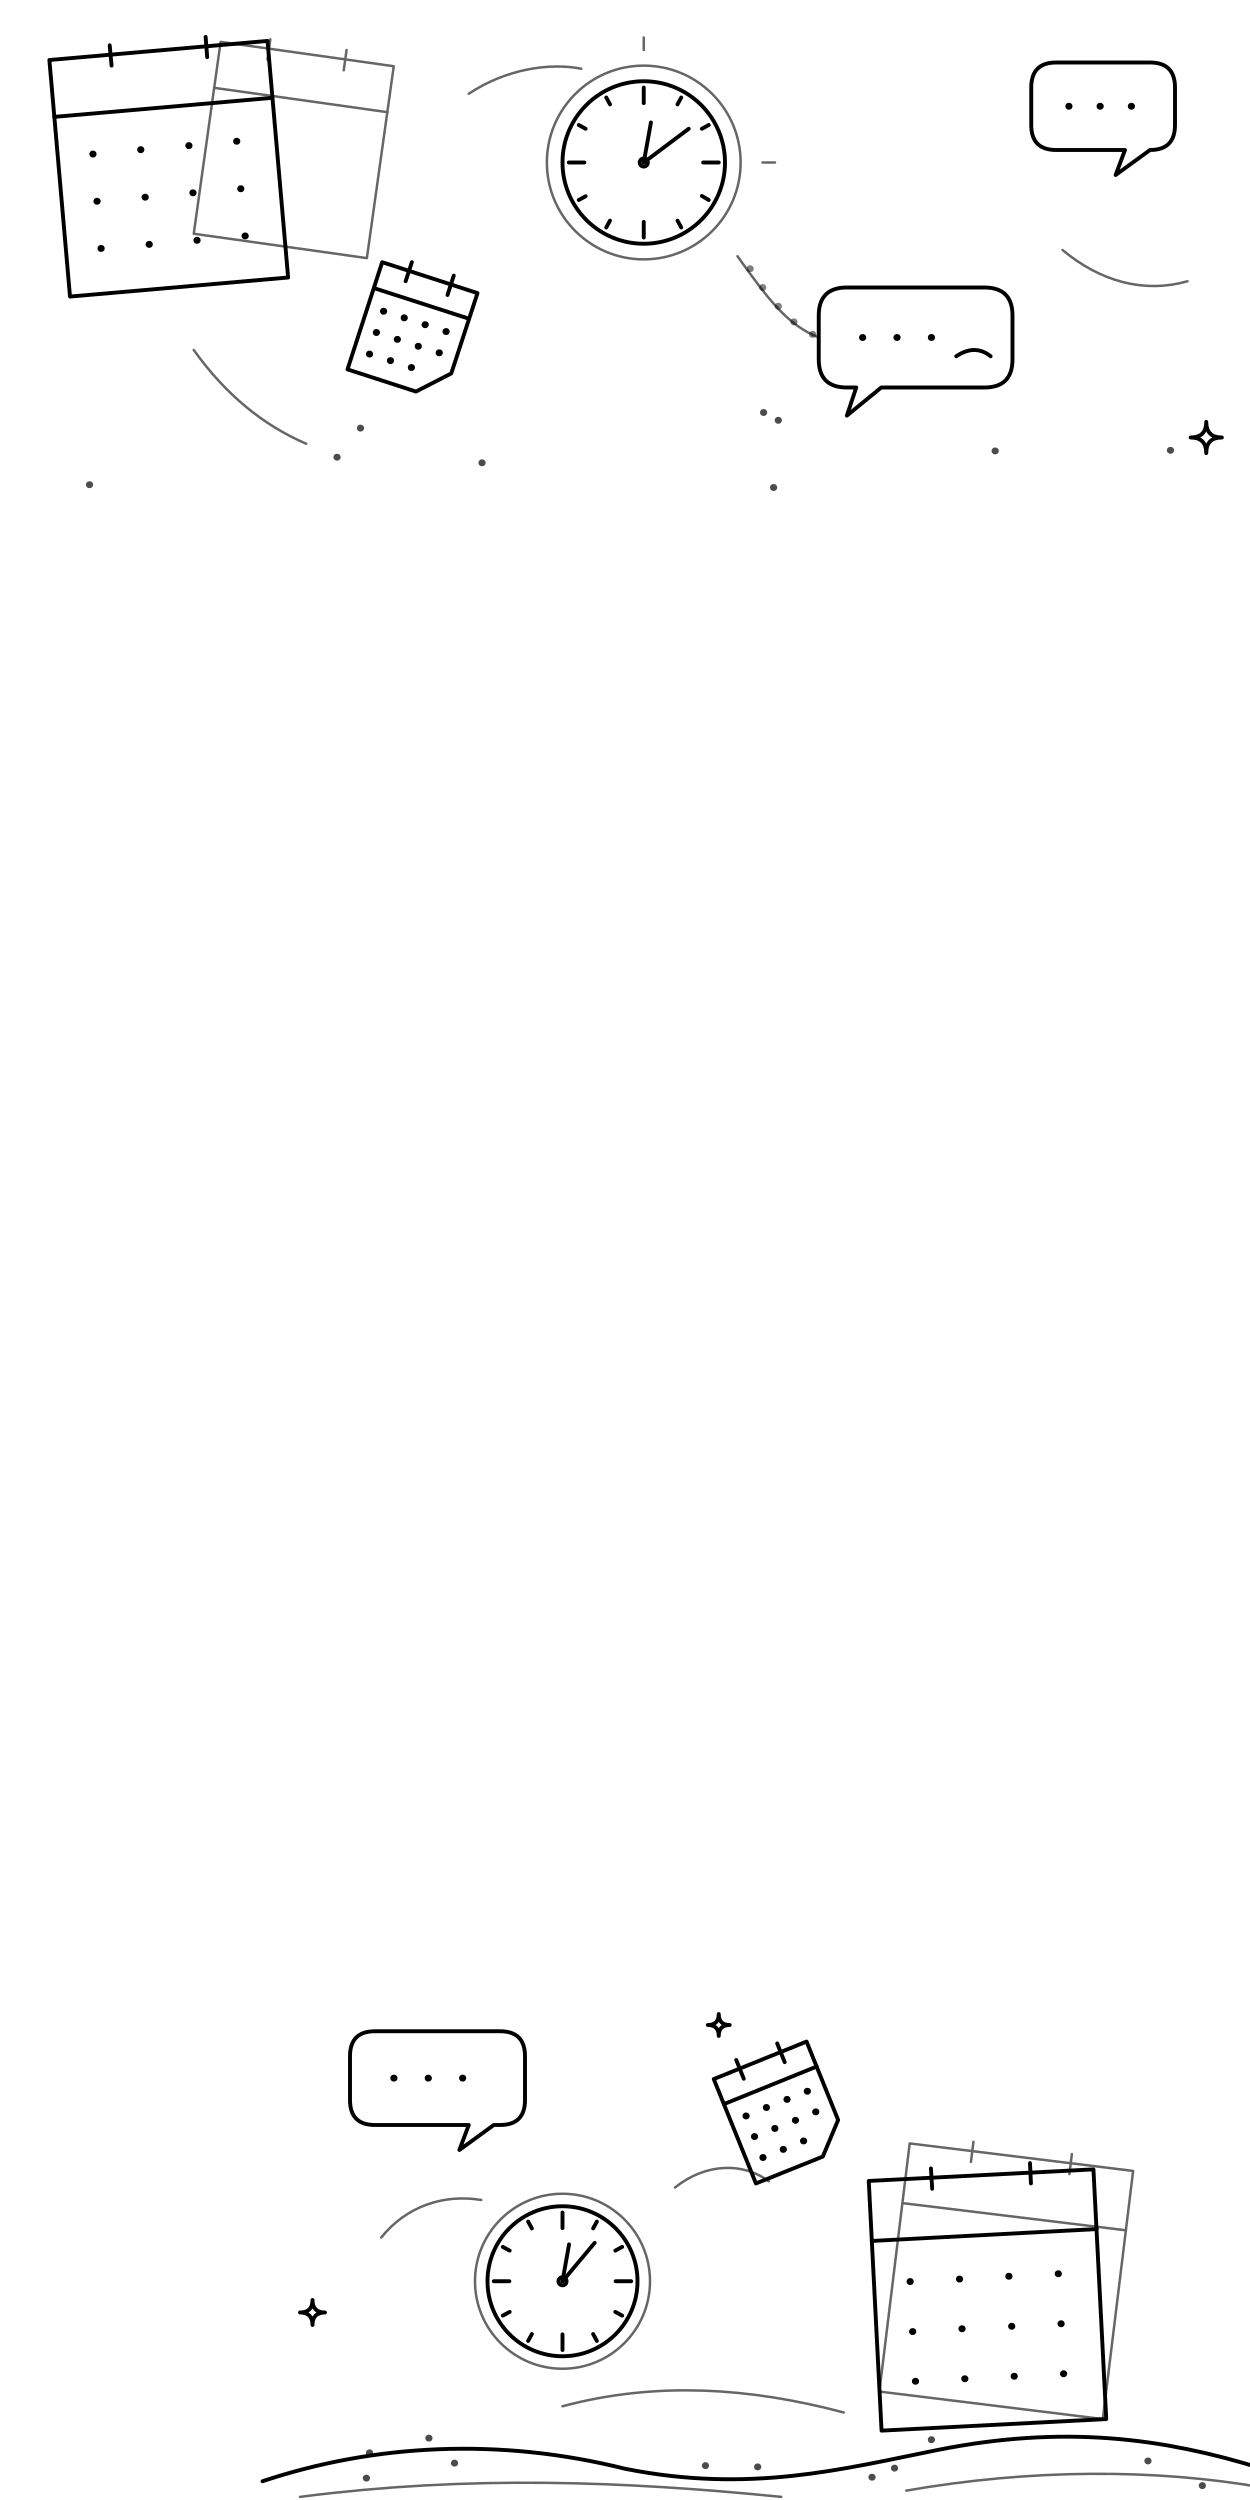
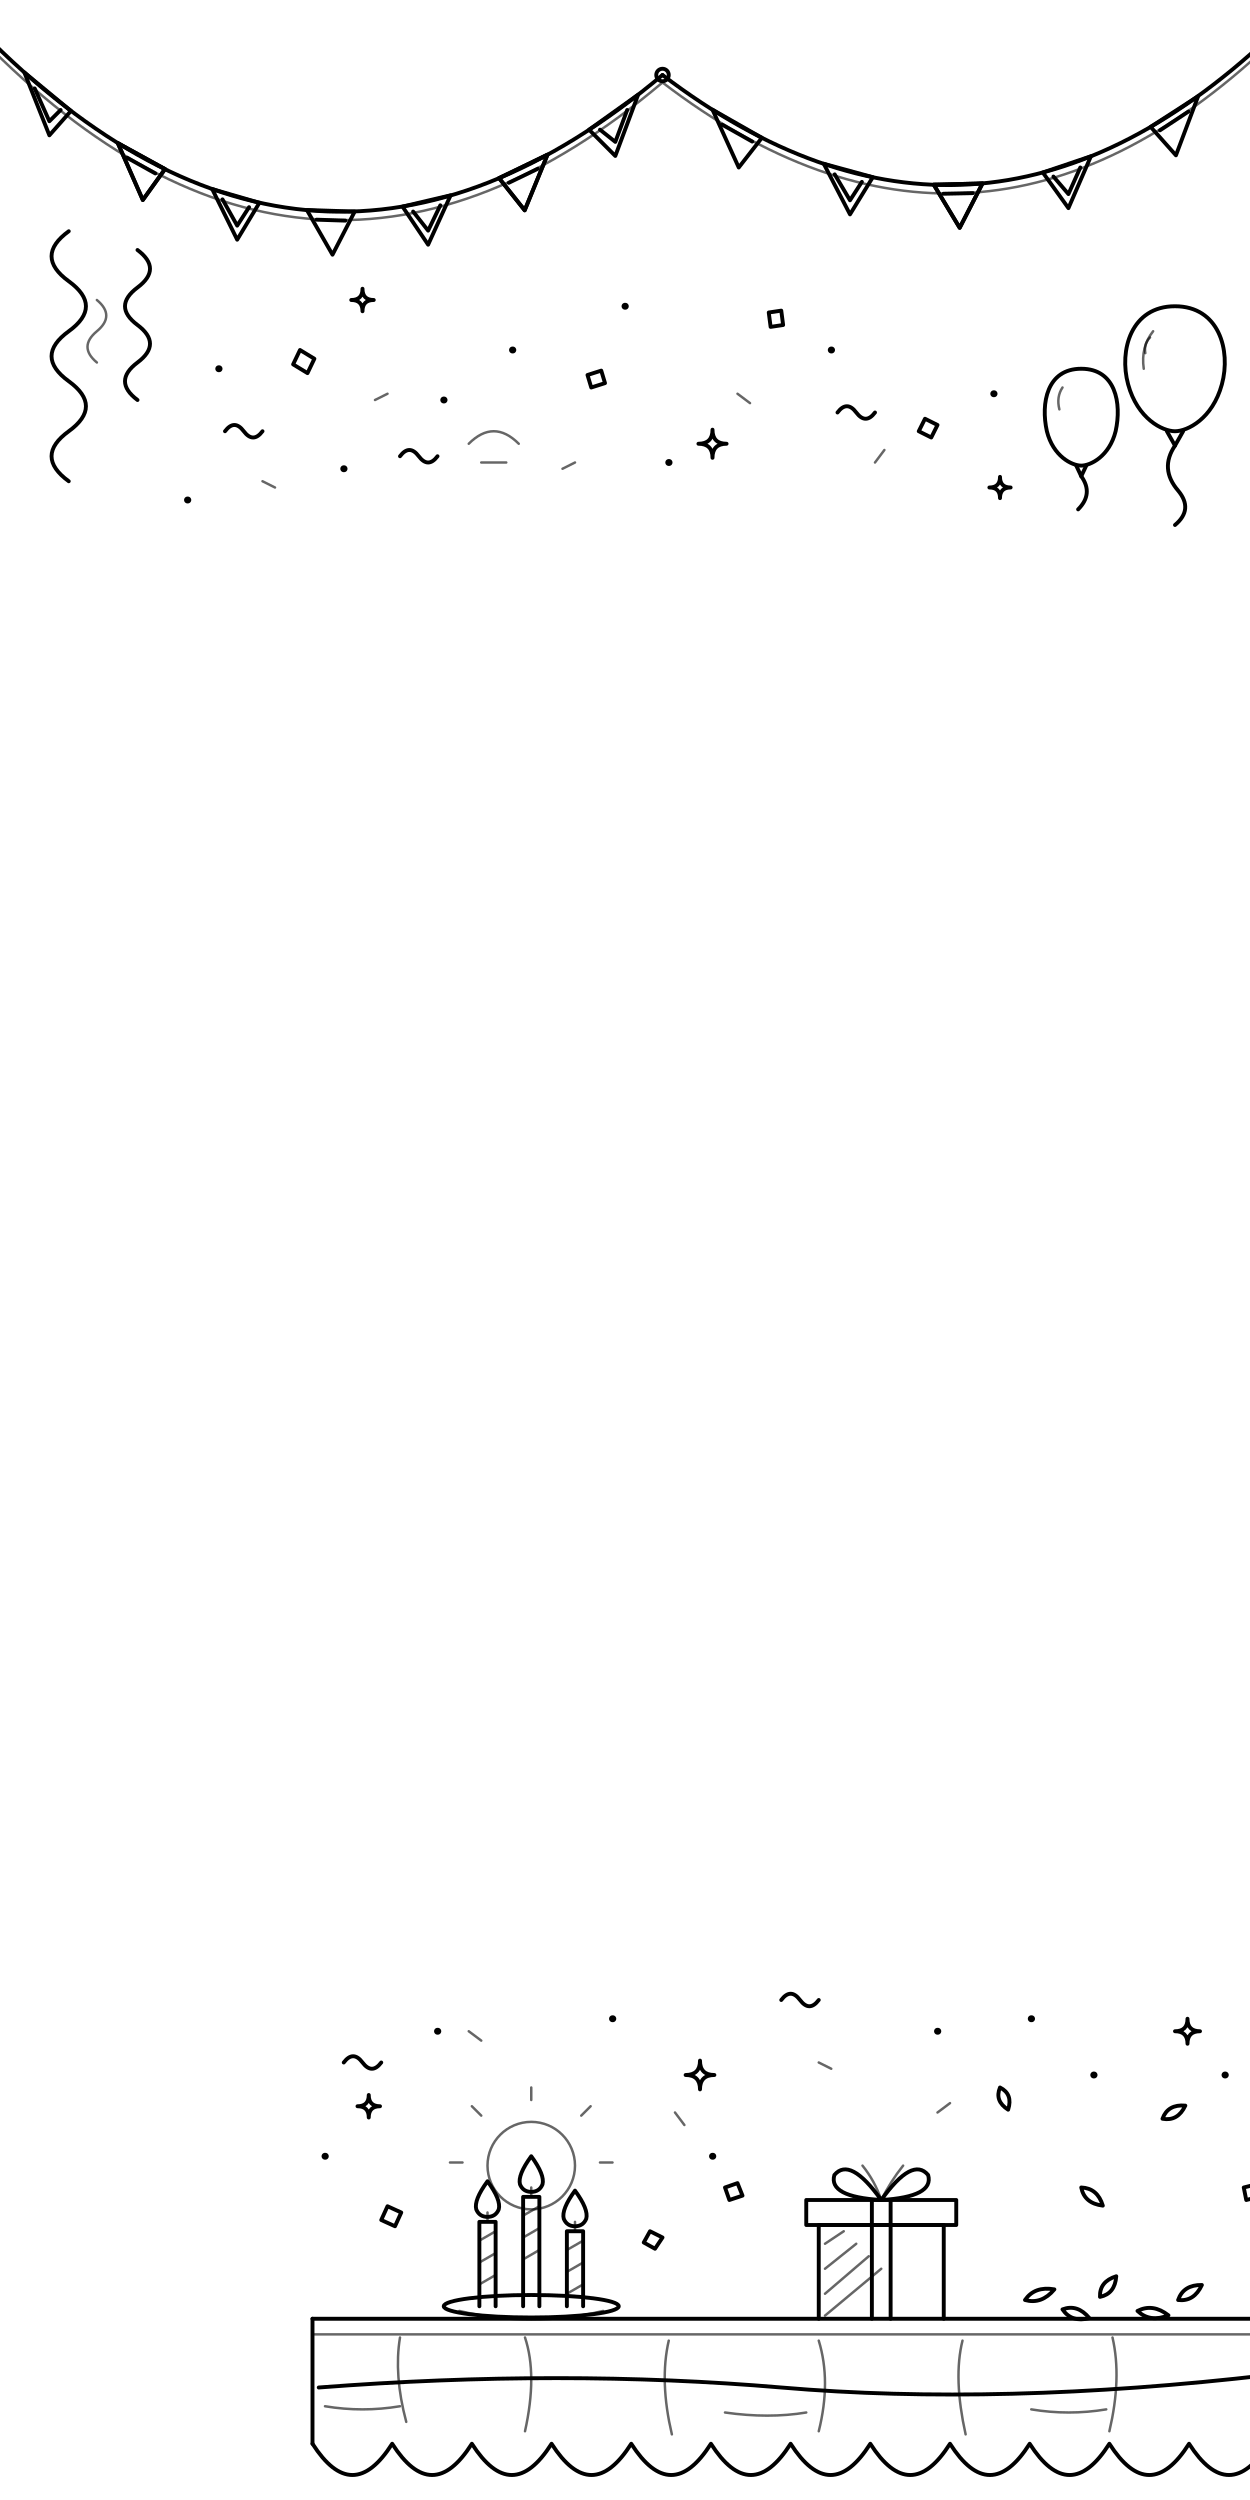
<svg xmlns="http://www.w3.org/2000/svg" viewBox="0 0 400 800" fill="none" stroke="currentColor" stroke-width="1.25" stroke-linecap="round" stroke-linejoin="round">
  <g data-part="top">
-     <g class="lv-sway lv-o-tl" stroke-width="0.8" opacity="0.6">
-       <path pathLength="1" d="M70.6 13.4L126 21.2L117.4 82.6L62 74.8Z" />
-       <path pathLength="1" d="M68.5 28.1L124 35.9" />
-       <path pathLength="1" d="M86.5 12.6L85.6 19.1" />
-       <path pathLength="1" d="M110.9 16L110 22.5" />
+     <path pathLength="1" d="M-6 10 Q100 118 212 24" />
+     <path pathLength="1" d="M212 24 Q312 100 406 12" />
+     <circle pathLength="1" cx="212" cy="24" r="2" />
+     <g class="lv-sway lv-o-tl">
+       <path pathLength="1" d="M7.8 23.2 L22.7 35.5 L15.8 43.3Z" />
+       <path pathLength="1" d="M11.1 28.3 L15.8 38.8 L19.4 35.2" />
+       <path pathLength="1" class="accent" d="M37.7 45.8 L52.8 54.1 L45.7 64Z" />
+       <path class="fill-accent" d="M37.7 45.8 L52.8 54.1 L45.7 64Z" />
+       <path pathLength="1" class="accent" d="M40.7 50.5 L49.7 55.5" />
+       <path pathLength="1" d="M67.9 60.5 L83 64.9 L75.9 76.7Z" />
+       <path pathLength="1" d="M71.2 63.8 L75.9 72.2 L79.7 66.3" />
+       <path pathLength="1" class="accent" d="M98.2 67.2 L113.5 67.7 L106.4 81.5Z" />
+       <path pathLength="1" class="accent" d="M101.3 70.3 L110.5 70.6" />
+       <path pathLength="1" d="M128.8 66.1 L144.2 62.5 L137 78.3Z" />
+       <path pathLength="1" d="M132.2 67.7 L137 73.8 L140.9 65.7" />
+       <path pathLength="1" class="accent" d="M159.7 57 L175.2 49.5 L167.9 67.3Z" />
+       <path class="fill-accent" d="M159.7 57 L175.2 49.5 L167.9 67.3Z" />
+       <path pathLength="1" class="accent" d="M162.8 58.5 L172.1 54" />
+       <path pathLength="1" d="M188.5 41.5 L204.2 30.3 L196.9 49.9Z" />
+       <path pathLength="1" d="M192 41.5 L196.9 45.4 L200.7 35.2" />
+     </g>
+     <g class="lv-sway lv-o-tr">
+       <path pathLength="1" class="accent" d="M228 35.1 L243.8 44.1 L236.4 53.6Z" />
+       <path pathLength="1" class="accent" d="M231.1 39.9 L240.7 45.3" />
+       <path pathLength="1" d="M263.6 52.4 L279.3 56.7 L272 68.6Z" />
+       <path pathLength="1" d="M267.1 55.8 L272 64.1 L275.8 58.2" />
+       <path pathLength="1" class="accent" d="M298.8 59.1 L314.4 58.7 L307.1 72.9Z" />
+       <path class="fill-accent" d="M298.8 59.1 L314.4 58.7 L307.1 72.9Z" />
+       <path pathLength="1" class="accent" d="M301.9 62 L311.3 61.8" />
+       <path pathLength="1" d="M333.7 55.2 L349.1 50 L341.9 66.6Z" />
+       <path pathLength="1" d="M337.1 56.5 L341.9 62.1 L345.7 53.6" />
+       <path pathLength="1" class="accent" d="M368.2 40.6 L383.4 30.8 L376.3 49.7Z" />
+       <path pathLength="1" class="accent" d="M371.2 41.7 L380.3 35.7" />
+     </g>
+     <g stroke-width="0.8" opacity="0.6">
+       <path pathLength="1" d="M-6 12.4 Q100 121 212 26.4" />
+       <path pathLength="1" d="M212 26.4 Q312 103 406 14.4" />
+       <path pathLength="1" d="M150 142Q158 134 166 142M154 148L162 148" />
    </g>
    <g class="lv-sway lv-o-tl">
-       <path pathLength="1" d="M15.8 19.2L85.6 13.1L92.2 88.8L22.4 94.9Z" />
-       <path pathLength="1" d="M17.4 37.4L87.1 31.3" />
-       <path pathLength="1" d="M35.1 14.5L35.7 21" />
-       <path pathLength="1" d="M65.8 11.8L66.3 18.3" />
-       <path pathLength="1" stroke-width="2.2" d="M29.7 49.3h.1M45 47.9h.1M60.4 46.6h.1M75.7 45.2h.1M31 64.4h.1M46.4 63.1h.1M61.7 61.7h.1M77 60.4h.1M32.3 79.5h.1M47.7 78.2h.1M63 76.9h.1M78.4 75.5h.1" />
-     </g>
-     <g class="lv-fall">
-       <path class="accent" pathLength="1" d="M122.3 83.9L152.8 93.8L144.4 119.5L133.1 125.3L111.2 118.2Z" />
-       <path class="accent" pathLength="1" d="M119.7 92.2L150.1 102" />
-       <path class="accent" pathLength="1" d="M131.8 83.9L129.8 90" />
-       <path class="accent" pathLength="1" d="M145.2 88.2L143.2 94.4" />
-       <path class="accent" pathLength="1" stroke-width="2.2" d="M122.7 99.6h.1M129.3 101.7h.1M136 103.9h.1M142.7 106.1h.1M120.4 106.4h.1M127.1 108.6h.1M133.8 110.8h.1M140.5 112.9h.1M118.2 113.3h.1M124.9 115.4h.1M131.6 117.6h.1" />
-     </g>
-     <g class="lv-breathe">
-       <circle pathLength="1" cx="206" cy="52" r="26" />
-       <path pathLength="1" d="M206 28L206 33M218 31.2L216.8 33.4M226.8 40L224.6 41.2M230 52L225 52M226.8 64L224.6 62.7M218 72.8L216.8 70.6M206 76L206 71M194 72.8L195.2 70.6M185.2 64L187.4 62.8M182 52L187 52M185.2 40L187.4 41.2M194 31.2L195.2 33.4" />
-       <path pathLength="1" d="M206 52L220.4 41.2" />
-       <path class="accent" pathLength="1" d="M206 52L208.3 39.2" />
-       <circle pathLength="1" cx="206" cy="52" r="1.3" />
+       <path pathLength="1" d="M22 74q-11 8 0 16t0 16t0 16t0 16t0 16" />
+       <path pathLength="1" class="accent" d="M44 80q8 6 0 12t0 12t0 12t0 12" />
    </g>
    <g stroke-width="0.8" opacity="0.6">
-       <circle pathLength="1" cx="206" cy="52" r="31" />
-       <path pathLength="1" d="M206 16V12M244 52H248" />
+       <path pathLength="1" class="accent" d="M31 96q6 5 0 10t0 10" />
+     </g>
+     <g class="lv-float lv-sm">
+       <path pathLength="1" d="M376 98C390 98 394 112 391 123C388 134 380 138 376 138C372 138 364 134 361 123C358 112 362 98 376 98Z" />
+       <path pathLength="1" d="M373.4 138L376 142.6L378.6 138" />
+       <path pathLength="1" d="M376 142.6Q371 150 377 157Q382 163 376 168" />
+       <g stroke-width="0.8" opacity="0.6">
+         <path pathLength="1" d="M369 106Q365 111 366 118" />
+       </g>
+     </g>
+     <g class="lv-float lv-sm">
+       <path pathLength="1" class="accent" d="M346 118C357 118 359 129 357 138C355 146 349 149 346 149C343 149 337 146 335 138C333 129 335 118 346 118Z" />
+       <path pathLength="1" class="accent" d="M344.4 149L346 152.4L347.6 149" />
+       <path pathLength="1" class="accent" d="M346 152.4Q350 158 345 163" />
    </g>
    <g stroke-width="0.8" opacity="0.6">
-       <path pathLength="1" d="M150 30C162 22 176 20 186 22" />
-       <path pathLength="1" d="M62 112C72 126 84 136 98 142" />
-       <path pathLength="1" d="M236 82C246 96 252 104 262 108" />
-       <path pathLength="1" d="M340 80C352 90 366 94 380 90" />
+       <path pathLength="1" d="M340 124Q338 127 339 131" />
+       <path pathLength="1" d="M368 108Q366 110 366.5 113" />
    </g>
-     <g opacity="0.5">
-       <path pathLength="1" stroke-width="2.2" d="M240 86h.1M244 92h.1M249 98h.1M254 103h.1M260 107h.1" />
+     <path pathLength="1" d="M96 112L100.6 114.8L98.4 119.4L93.8 116.6Z" />
+     <path pathLength="1" class="accent" d="M246 100L250 99.4L250.6 104L246.6 104.6Z" />
+     <path pathLength="1" d="M296 134L300 136L298 140L294 138Z" />
+     <path pathLength="1" class="accent" d="M188 120L192.4 118.6L193.6 122.6L189.2 124Z" />
+     <g class="lv-wave lv-sm">
+       <path pathLength="1" class="accent" d="M128 146q3 -4 6 0t6 0" />
+       <path pathLength="1" d="M268 132q3 -4 6 0t6 0" />
+       <path pathLength="1" d="M72 138q3 -4 6 0t6 0" />
+     </g>
+     <g class="lv-sparkle">
+       <path pathLength="1" class="accent" d="M228 137.5 Q228 142 232.5 142 Q228 142 228 146.5 Q228 142 223.5 142 Q228 142 228 137.5" />
+       <path pathLength="1" d="M116 92.4 Q116 96 119.6 96 Q116 96 116 99.6 Q116 96 112.4 96 Q116 96 116 92.4" />
+       <path pathLength="1" d="M320 152.6 Q320 156 323.4 156 Q320 156 320 159.4 Q320 156 316.6 156 Q320 156 320 152.6" />
+     </g>
+     <g class="lv-twinkle">
+       <path pathLength="1" stroke-width="2.2" d="M110 150h.1M214 148h.1M266 112h.1M70 118h.1M164 112h.1M318 126h.1M60 160h.1M200 98h.1M142 128h.1" />
+     </g>
+     <g stroke-width="0.8" opacity="0.6">
+       <path pathLength="1" d="M120 128L124 126M236 126L240 129M280 148L283 144M84 154L88 156M180 150L184 148" />
+     </g>
+   </g>
+   <g data-part="bottom">
+     <path pathLength="1" d="M100 742 H406" />
+     <path pathLength="1" d="M100 742 V782" />
+     <g stroke-width="0.8" opacity="0.6">
+       <path pathLength="1" d="M100 747 H406" />
+     </g>
+     <path pathLength="1" d="M100 782 q12.8 20 25.5 0 q12.8 20 25.5 0 q12.8 20 25.5 0 q12.8 20 25.5 0 q12.8 20 25.5 0 q12.8 20 25.5 0 q12.8 20 25.5 0 q12.8 20 25.5 0 q12.8 20 25.5 0 q12.8 20 25.5 0 q12.8 20 25.5 0 q12.8 20 25.5 0" />
+     <path pathLength="1" class="accent" d="M102 764 Q180 758 250 764 T406 760" />
+     <g stroke-width="0.8" opacity="0.6">
+       <path pathLength="1" d="M128 748Q126 760 130 775M168 748Q172 760 168 778M214 749Q211 762 215 779M262 749Q266 762 262 778M308 749Q305 761 309 779M356 748Q359 761 355 778" />
+       <path pathLength="1" d="M104 770Q116 772 128 770M232 772Q246 774 258 772M330 771Q342 773 354 771" />
+     </g>
+     <path pathLength="1" d="M142 738 A28 3.6 0 1 0 198 738 A28 3.6 0 1 0 142 738" />
+     <g stroke-width="0.8" opacity="0.6">
+       <path pathLength="1" d="M147 739.5Q170 745 193 739.5" />
+     </g>
+     <path pathLength="1" d="M153.4 738 L153.4 711 L158.6 711 L158.6 738" />
+     <g stroke-width="0.8" opacity="0.6">
+       <path pathLength="1" d="M153.4 717 L158.6 714 M153.4 724 L158.6 721 M153.4 731 L158.6 728" />
+       <path pathLength="1" d="M156 711 L156 708" />
+     </g>
+     <path pathLength="1" class="accent" d="M167.4 738 L167.4 703 L172.6 703 L172.6 738" />
+     <g stroke-width="0.8" opacity="0.6">
+       <path pathLength="1" d="M167.4 709 L172.6 706 M167.4 716 L172.6 713 M167.4 723 L172.6 720" />
+       <path pathLength="1" d="M170 703 L170 700" />
+     </g>
+     <path pathLength="1" d="M181.4 738 L181.4 714 L186.6 714 L186.6 738" />
+     <g stroke-width="0.8" opacity="0.6">
+       <path pathLength="1" d="M181.4 720 L186.6 717 M181.4 727 L186.6 724 M181.4 734 L186.6 731" />
+       <path pathLength="1" d="M184 714 L184 711" />
+     </g>
+     <g class="lv-flicker">
+       <path pathLength="1" class="accent" d="M156 698 Q160.4 704 159.6 707 Q158.6 709.4 156 709.4 Q153.4 709.4 152.4 707 Q151.6 704 156 698" />
+       <path pathLength="1" class="accent" d="M170 690 Q174.4 696 173.6 699 Q172.6 701.4 170 701.4 Q167.4 701.4 166.4 699 Q165.6 696 170 690" />
+       <path pathLength="1" class="accent" d="M184 701 Q188.4 707 187.6 710 Q186.6 712.4 184 712.4 Q181.4 712.4 180.4 710 Q179.6 707 184 701" />
+     </g>
+     <g class="lv-glow">
+       <g stroke-width="0.8" opacity="0.6">
+         <circle pathLength="1" class="accent" cx="170" cy="693" r="14" />
+         <path pathLength="1" d="M170 672L170 668M186 677L189 674M154 677L151 674M192 692L196 692M148 692L144 692" />
+       </g>
+     </g>
+     <path pathLength="1" d="M262 742 L262 712 L302 712 L302 742" />
+     <path pathLength="1" d="M258 712 L258 704 L306 704 L306 712Z" />
+     <g stroke-width="0.8" opacity="0.6">
+       <path pathLength="1" d="M258 712 L306 712" />
+     </g>
+     <path pathLength="1" class="accent" d="M279 704L279 742M285 704L285 742" />
+     <path pathLength="1" class="accent" d="M282 704 Q272 690 267 696 Q265 703 282 704 Q299 703 297 696 Q292 690 282 704" />
+     <g stroke-width="0.8" opacity="0.6">
+       <path pathLength="1" d="M282 704Q280 698 276 693M282 704Q285 698 289 693" />
+       <path pathLength="1" d="M264 718L270 714M264 726L274 718M264 734L278 722M264 741L282 726" />
+     </g>
+     <path pathLength="1" d="M328 736 Q333.3 737.5 337.4 732.6 Q331.1 731.5 328 736" />
+     <path pathLength="1" d="M340 739 Q342.9 743.3 348.6 741.8 Q344.8 737.2 340 739" />
+     <path pathLength="1" d="M352 735 Q356.8 734 357.2 728.4 Q351.8 730.1 352 735" />
+     <path pathLength="1" class="accent" d="M364 739.5 Q368 743.3 373.9 740.9 Q368.9 737 364 739.5" />
+     <path pathLength="1" class="accent" d="M377 736 Q382.1 736.6 384.6 731.2 Q378.7 731.1 377 736" />
+     <g class="lv-float lv-sm">
+       <path pathLength="1" d="M346 700 Q347 705.1 352.9 705.8 Q351.2 700.2 346 700" />
+       <path pathLength="1" class="accent" d="M372 678 Q376.9 678.9 379.3 673.8 Q373.7 673.3 372 678" />
    </g>
    <g class="lv-float lv-sm">
-       <path pathLength="1" d="M271 92H315 Q324 92 324 101V115 Q324 124 315 124H282 L271 133 L274 124H271 Q262 124 262 115V101 Q262 92 271 92Z" />
-       <path pathLength="1" stroke-width="2.2" d="M276 108h.1M287 108h.1M298 108h.1" />
-       <path class="accent" pathLength="1" d="M306 114Q312 110 317 114" />
+       <path pathLength="1" class="accent" d="M320 668 Q318.2 672.3 322.6 675.1 Q324.2 670.1 320 668" />
    </g>
-     <g class="lv-float lv-sm">
-       <path class="accent" pathLength="1" d="M338 20H368 Q376 20 376 28V40 Q376 48 368 48H368 L357 56 L360 48H338 Q330 48 330 40V28 Q330 20 338 20Z" />
-       <path class="accent" pathLength="1" stroke-width="2.2" d="M342 34h.1M352 34h.1M362 34h.1" />
+     <g class="lv-sparkle">
+       <path pathLength="1" class="accent" d="M224 659.4 Q224 664 228.6 664 Q224 664 224 668.6 Q224 664 219.4 664 Q224 664 224 659.4" />
+       <path pathLength="1" d="M118 670.4 Q118 674 121.6 674 Q118 674 118 677.6 Q118 674 114.4 674 Q118 674 118 670.4" />
+       <path pathLength="1" d="M380 646 Q380 650 384 650 Q380 650 380 654 Q380 650 376 650 Q380 650 380 646" />
    </g>
-     <g class="lv-twinkle" opacity="0.7">
-       <path pathLength="1" stroke-width="2.2" d="M107.8 146.3h.1M154.2 148.1h.1M244.3 132h.1M28.6 155.1h.1M115.3 137h.1M374.5 144.1h.1M318.4 144.3h.1M249 134.5h.1M247.5 156h.1" />
+     <path pathLength="1" d="M232 700L236 698.6L237.6 702.6L233.4 704Z" />
+     <path pathLength="1" class="accent" d="M124 706L128.4 708L126.4 712.4L122 710.4Z" />
+     <path pathLength="1" d="M208 714L212 716L209.6 719.6L206 717.6Z" />
+     <path pathLength="1" class="accent" d="M398 700L402 699L402.8 703L398.8 704Z" />
+     <g class="lv-wave lv-sm">
+       <path pathLength="1" class="accent" d="M110 660q3 -4 6 0t6 0" />
+       <path pathLength="1" d="M250 640q3 -4 6 0t6 0" />
    </g>
-     <path class="accent lv-sparkle" pathLength="1" d="M386 135Q386 140 391 140Q386 140 386 145Q386 140 381 140Q386 140 386 135Z" />
-   </g>
-   <g data-part="bottom">
-     <path pathLength="1" d="M84 794C120 782 160 780 200 790C240 798 270 790 300 784C340 776 372 780 404 790" />
-     <g stroke-width="0.8" opacity="0.6">
-       <path pathLength="1" d="M96 799C150 792 200 794 250 799" />
-       <path pathLength="1" d="M290 797C330 790 370 790 404 796" />
-       <path pathLength="1" d="M180 770C210 762 240 764 270 772" />
-     </g>
-     <g class="lv-twinkle" opacity="0.7">
-       <path pathLength="1" stroke-width="2.2" d="M225.7 789h.1M367.3 787.5h.1M242.4 789.4h.1M145.4 788.2h.1M279 792.7h.1M118.2 784.9h.1M117.2 793h.1M298 780.7h.1M384.7 795.4h.1M286.2 789.8h.1M137.2 780.2h.1" />
+     <g class="lv-twinkle">
+       <path pathLength="1" stroke-width="2.2" d="M140 650h.1M196 646h.1M300 650h.1M350 664h.1M104 690h.1M228 690h.1M392 664h.1M330 646h.1" />
    </g>
    <g stroke-width="0.8" opacity="0.6">
-       <path pathLength="1" d="M291.1 685.9L362.6 694.7L352.9 774.1L281.4 765.3Z" />
-       <path pathLength="1" d="M288.8 705L360.3 713.7" />
-       <path pathLength="1" d="M311.5 685.4L310.7 691.8" />
-       <path pathLength="1" d="M343 689.3L342.2 695.7" />
+       <path pathLength="1" d="M150 650L154 653M300 676L304 673M216 676L219 680M262 660L266 662" />
    </g>
-     <g class="lv-sway lv-o-br">
-       <path pathLength="1" d="M278 697.9L349.9 694.2L354 774.1L282.1 777.8Z" />
-       <path pathLength="1" d="M279 717.1L350.9 713.3" />
-       <path pathLength="1" d="M297.9 693.9L298.3 700.4" />
-       <path pathLength="1" d="M329.6 692.2L329.9 698.7" />
-       <path pathLength="1" stroke-width="2.2" d="M291.2 730.1h.1M307 729.3h.1M322.8 728.4h.1M338.6 727.6h.1M292 746.1h.1M307.8 745.2h.1M323.7 744.4h.1M339.5 743.6h.1M292.9 762h.1M308.7 761.2h.1M324.5 760.4h.1M340.3 759.6h.1" />
-     </g>
-     <g class="lv-fall">
-       <path class="accent" pathLength="1" d="M228.4 665.3L258.1 653.3L268.2 678.4L263.3 690.1L241.9 698.7Z" />
-       <path class="accent" pathLength="1" d="M231.7 673.3L261.3 661.3" />
-       <path class="accent" pathLength="1" d="M235.6 659.2L238 665.2" />
-       <path class="accent" pathLength="1" d="M248.7 653.9L251.1 659.9" />
-       <path class="accent" pathLength="1" stroke-width="2.2" d="M238.7 677.1h.1M245.2 674.4h.1M251.8 671.8h.1M258.3 669.2h.1M241.4 683.7h.1M247.9 681.1h.1M254.5 678.5h.1M261 675.8h.1M244.1 690.4h.1M250.6 687.8h.1M257.1 685.1h.1" />
-     </g>
-     <g class="lv-breathe">
-       <circle pathLength="1" cx="180" cy="730" r="24" />
-       <path pathLength="1" d="M180 708L180 713M191 710.9L189.8 713.1M199.1 719L196.9 720.2M202 730L197 730M199.1 741L196.9 739.8M191 749.1L189.8 746.9M180 752L180 747M169 749.1L170.2 746.9M160.9 741L163.1 739.8M158 730L163 730M160.9 719L163.1 720.2M169 710.9L170.2 713.1" />
-       <path pathLength="1" d="M180 730L190.3 717.7" />
-       <path class="accent" pathLength="1" d="M180 730L182.1 718.2" />
-       <circle pathLength="1" cx="180" cy="730" r="1.3" />
-     </g>
-     <g stroke-width="0.8" opacity="0.6">
-       <circle pathLength="1" cx="180" cy="730" r="28" />
-     </g>
-     <g class="lv-float lv-sm">
-       <path pathLength="1" d="M120 650H160 Q168 650 168 658V672 Q168 680 160 680H158 L147 688 L150 680H120 Q112 680 112 672V658 Q112 650 120 650Z" />
-       <path pathLength="1" stroke-width="2.2" d="M126 665h.1M137 665h.1M148 665h.1" />
-     </g>
-     <g stroke-width="0.8" opacity="0.6">
-       <path pathLength="1" d="M216 700C226 692 238 692 246 698" />
-       <path pathLength="1" d="M122 716C130 706 142 702 154 704" />
-     </g>
-     <path class="accent lv-sparkle" pathLength="1" d="M100 736Q100 740 104 740Q100 740 100 744Q100 740 96 740Q100 740 100 736Z" />
-     <path class="lv-sparkle" pathLength="1" d="M230 644.5Q230 648 233.5 648Q230 648 230 651.5Q230 648 226.5 648Q230 648 230 644.5Z" />
  </g>
</svg>
